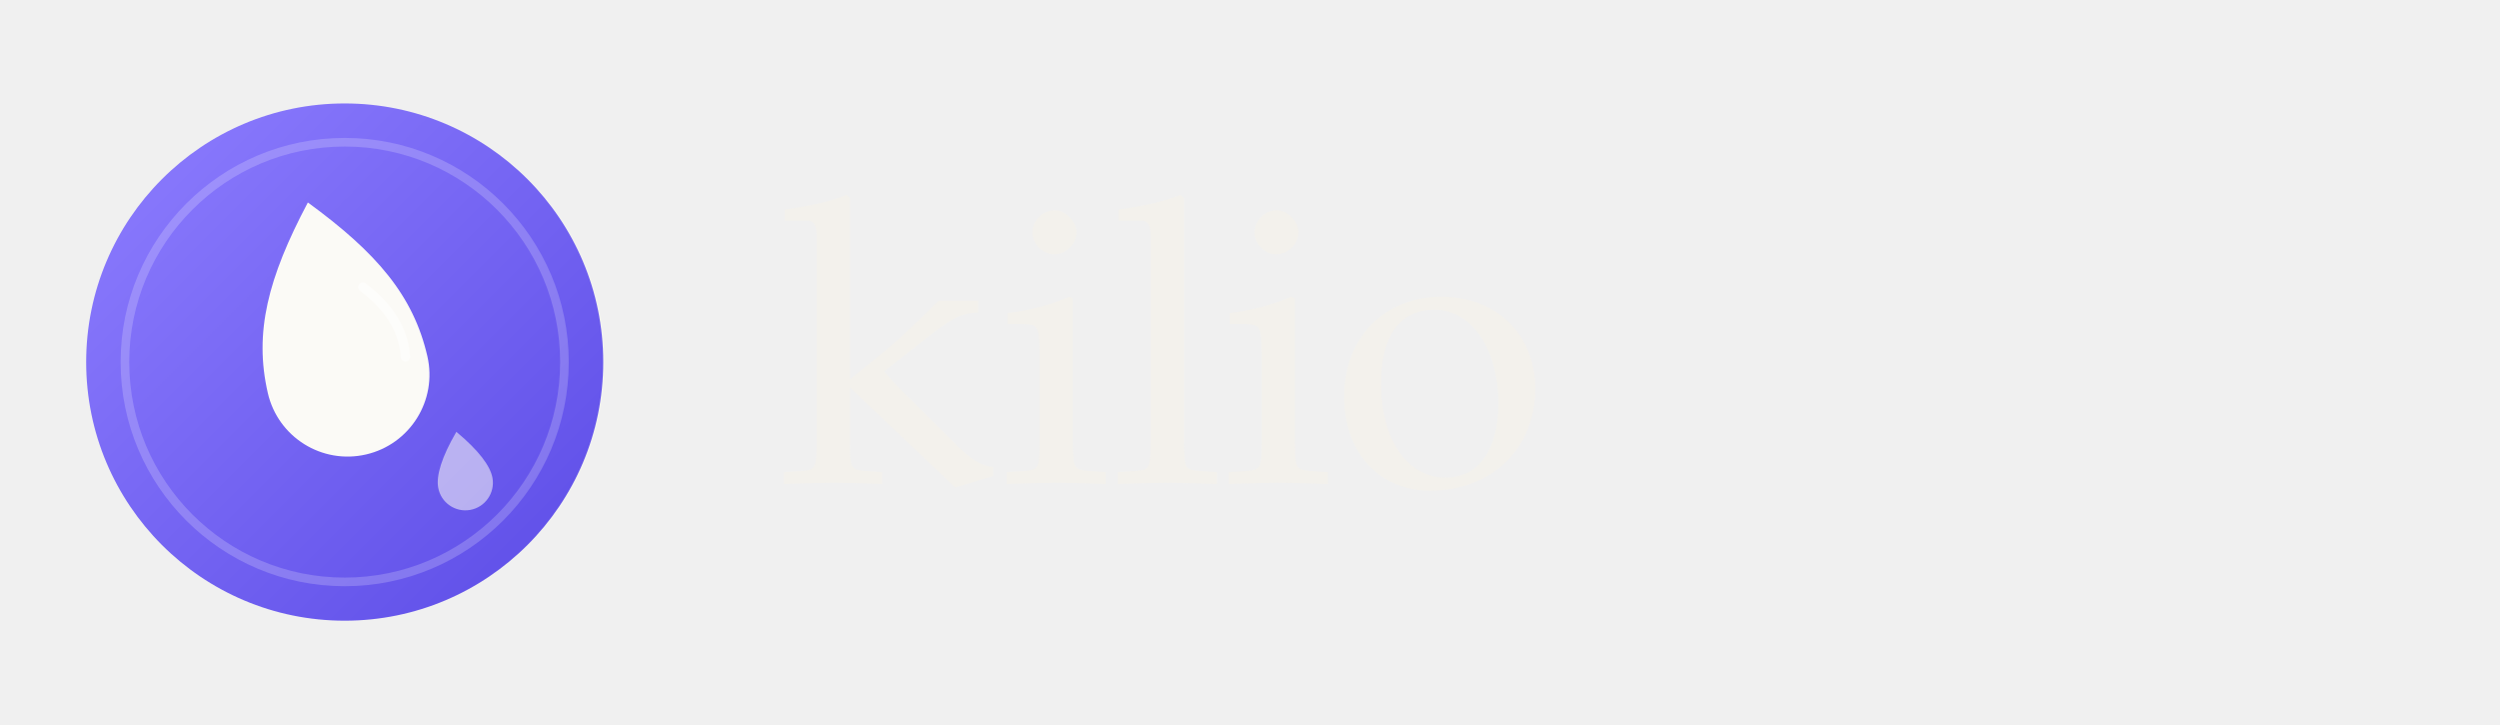
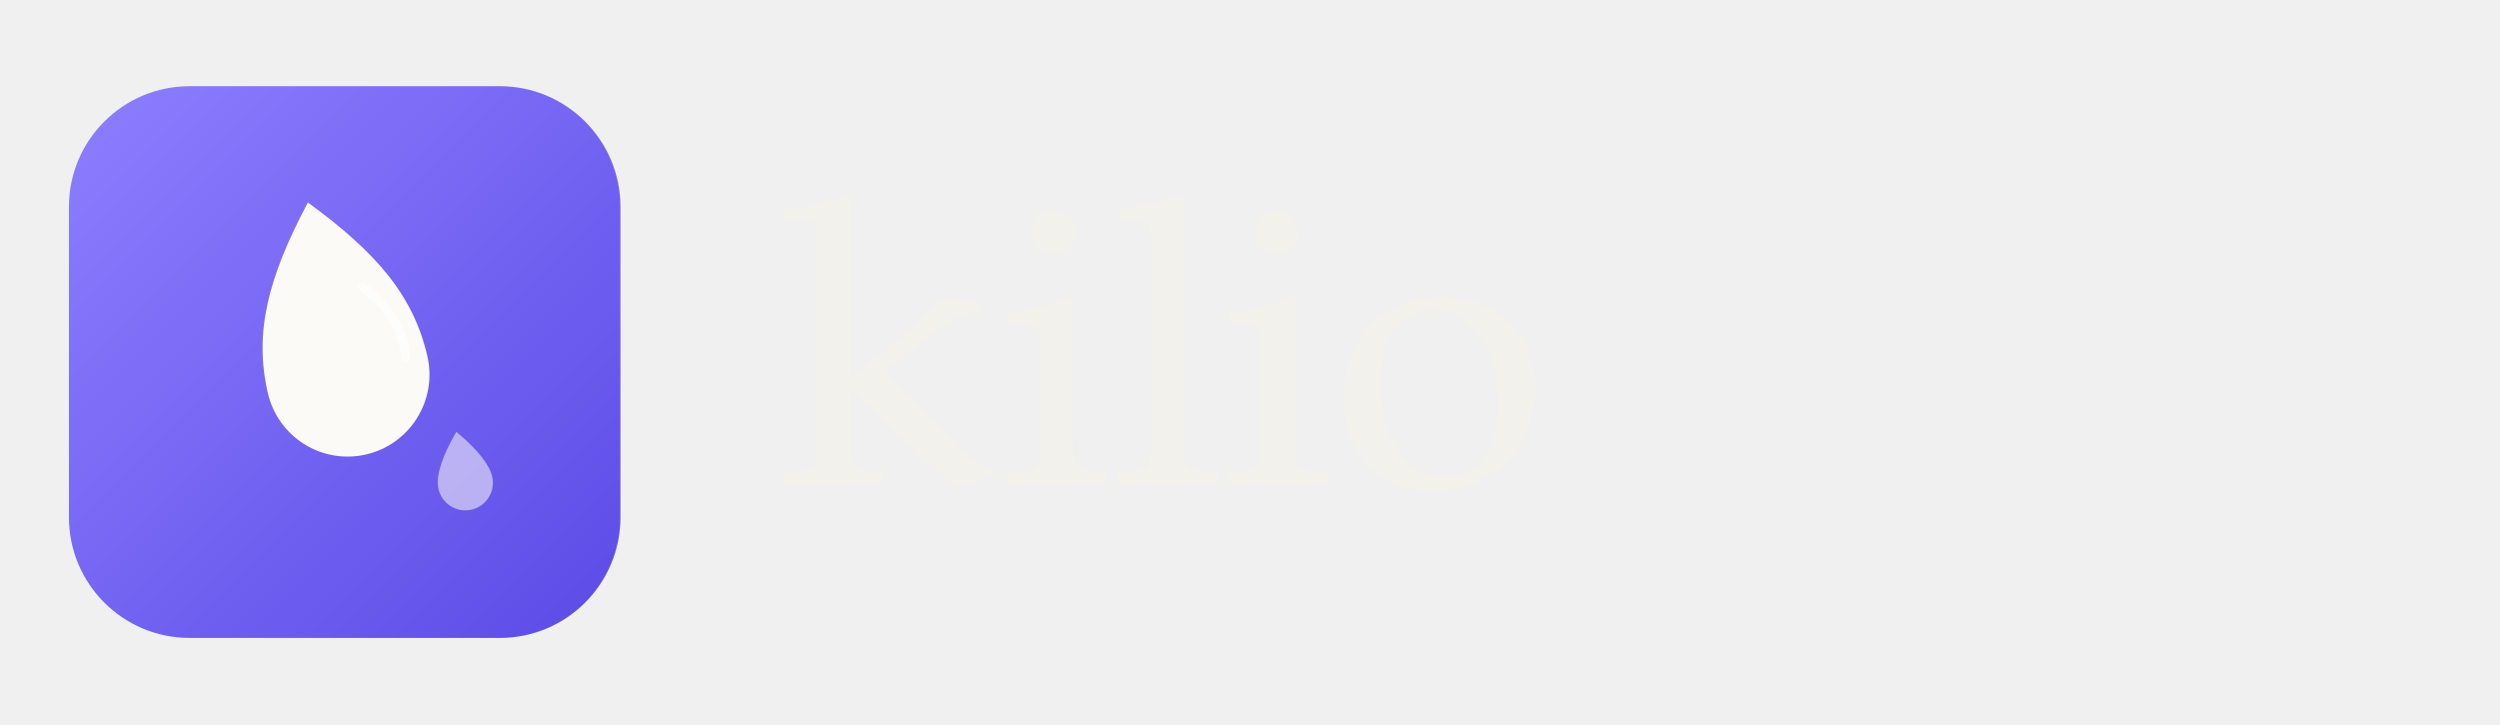
<svg xmlns="http://www.w3.org/2000/svg" viewBox="0 0 290 84" role="img" aria-label="kilio">
  <defs>
    <linearGradient id="kdSeal" x1="0" y1="0" x2="1" y2="1">
      <stop offset="0" stop-color="#8E7EFF" />
      <stop offset="1" stop-color="#5B4BE6" />
    </linearGradient>
  </defs>
  <g transform="translate(8,10)">
-     <circle cx="32" cy="32" r="30" fill="url(#kdSeal)" />
-     <circle cx="32" cy="32" r="25.5" fill="none" stroke="#FFFFFF" stroke-opacity="0.2" stroke-width="1" />
+     <rect width="64" height="64" rx="14" fill="url(#kdSeal)" />
    <g transform="rotate(-13 32 32)">
      <path d="M32 13 C38.5 20.5 41.5 26.3 41.5 33.5 A9.5 9.5 0 1 1 22.5 33.5 C22.5 26.3 25.5 20.5 32 13 Z" fill="#FBFAF6" />
      <path d="M36 24 C38.5 27 39.5 30 39 33" fill="none" stroke="#FFFFFF" stroke-opacity="0.5" stroke-width="1.1" stroke-linecap="round" />
    </g>
    <g transform="rotate(-10 46 46)" opacity="0.55">
      <path d="M46 40 C48.2 42.6 49.2 44.6 49.2 46 A3.2 3.2 0 1 1 42.8 46 C42.8 44.6 43.8 42.6 46 40 Z" fill="#FBFAF6" />
    </g>
  </g>
  <text x="90" y="56" font-family="Georgia, 'Iowan Old Style', 'Palatino Linotype', 'Times New Roman', serif" font-size="46" letter-spacing="-0.5" fill="#F3F1EC">kilio</text>
</svg>
